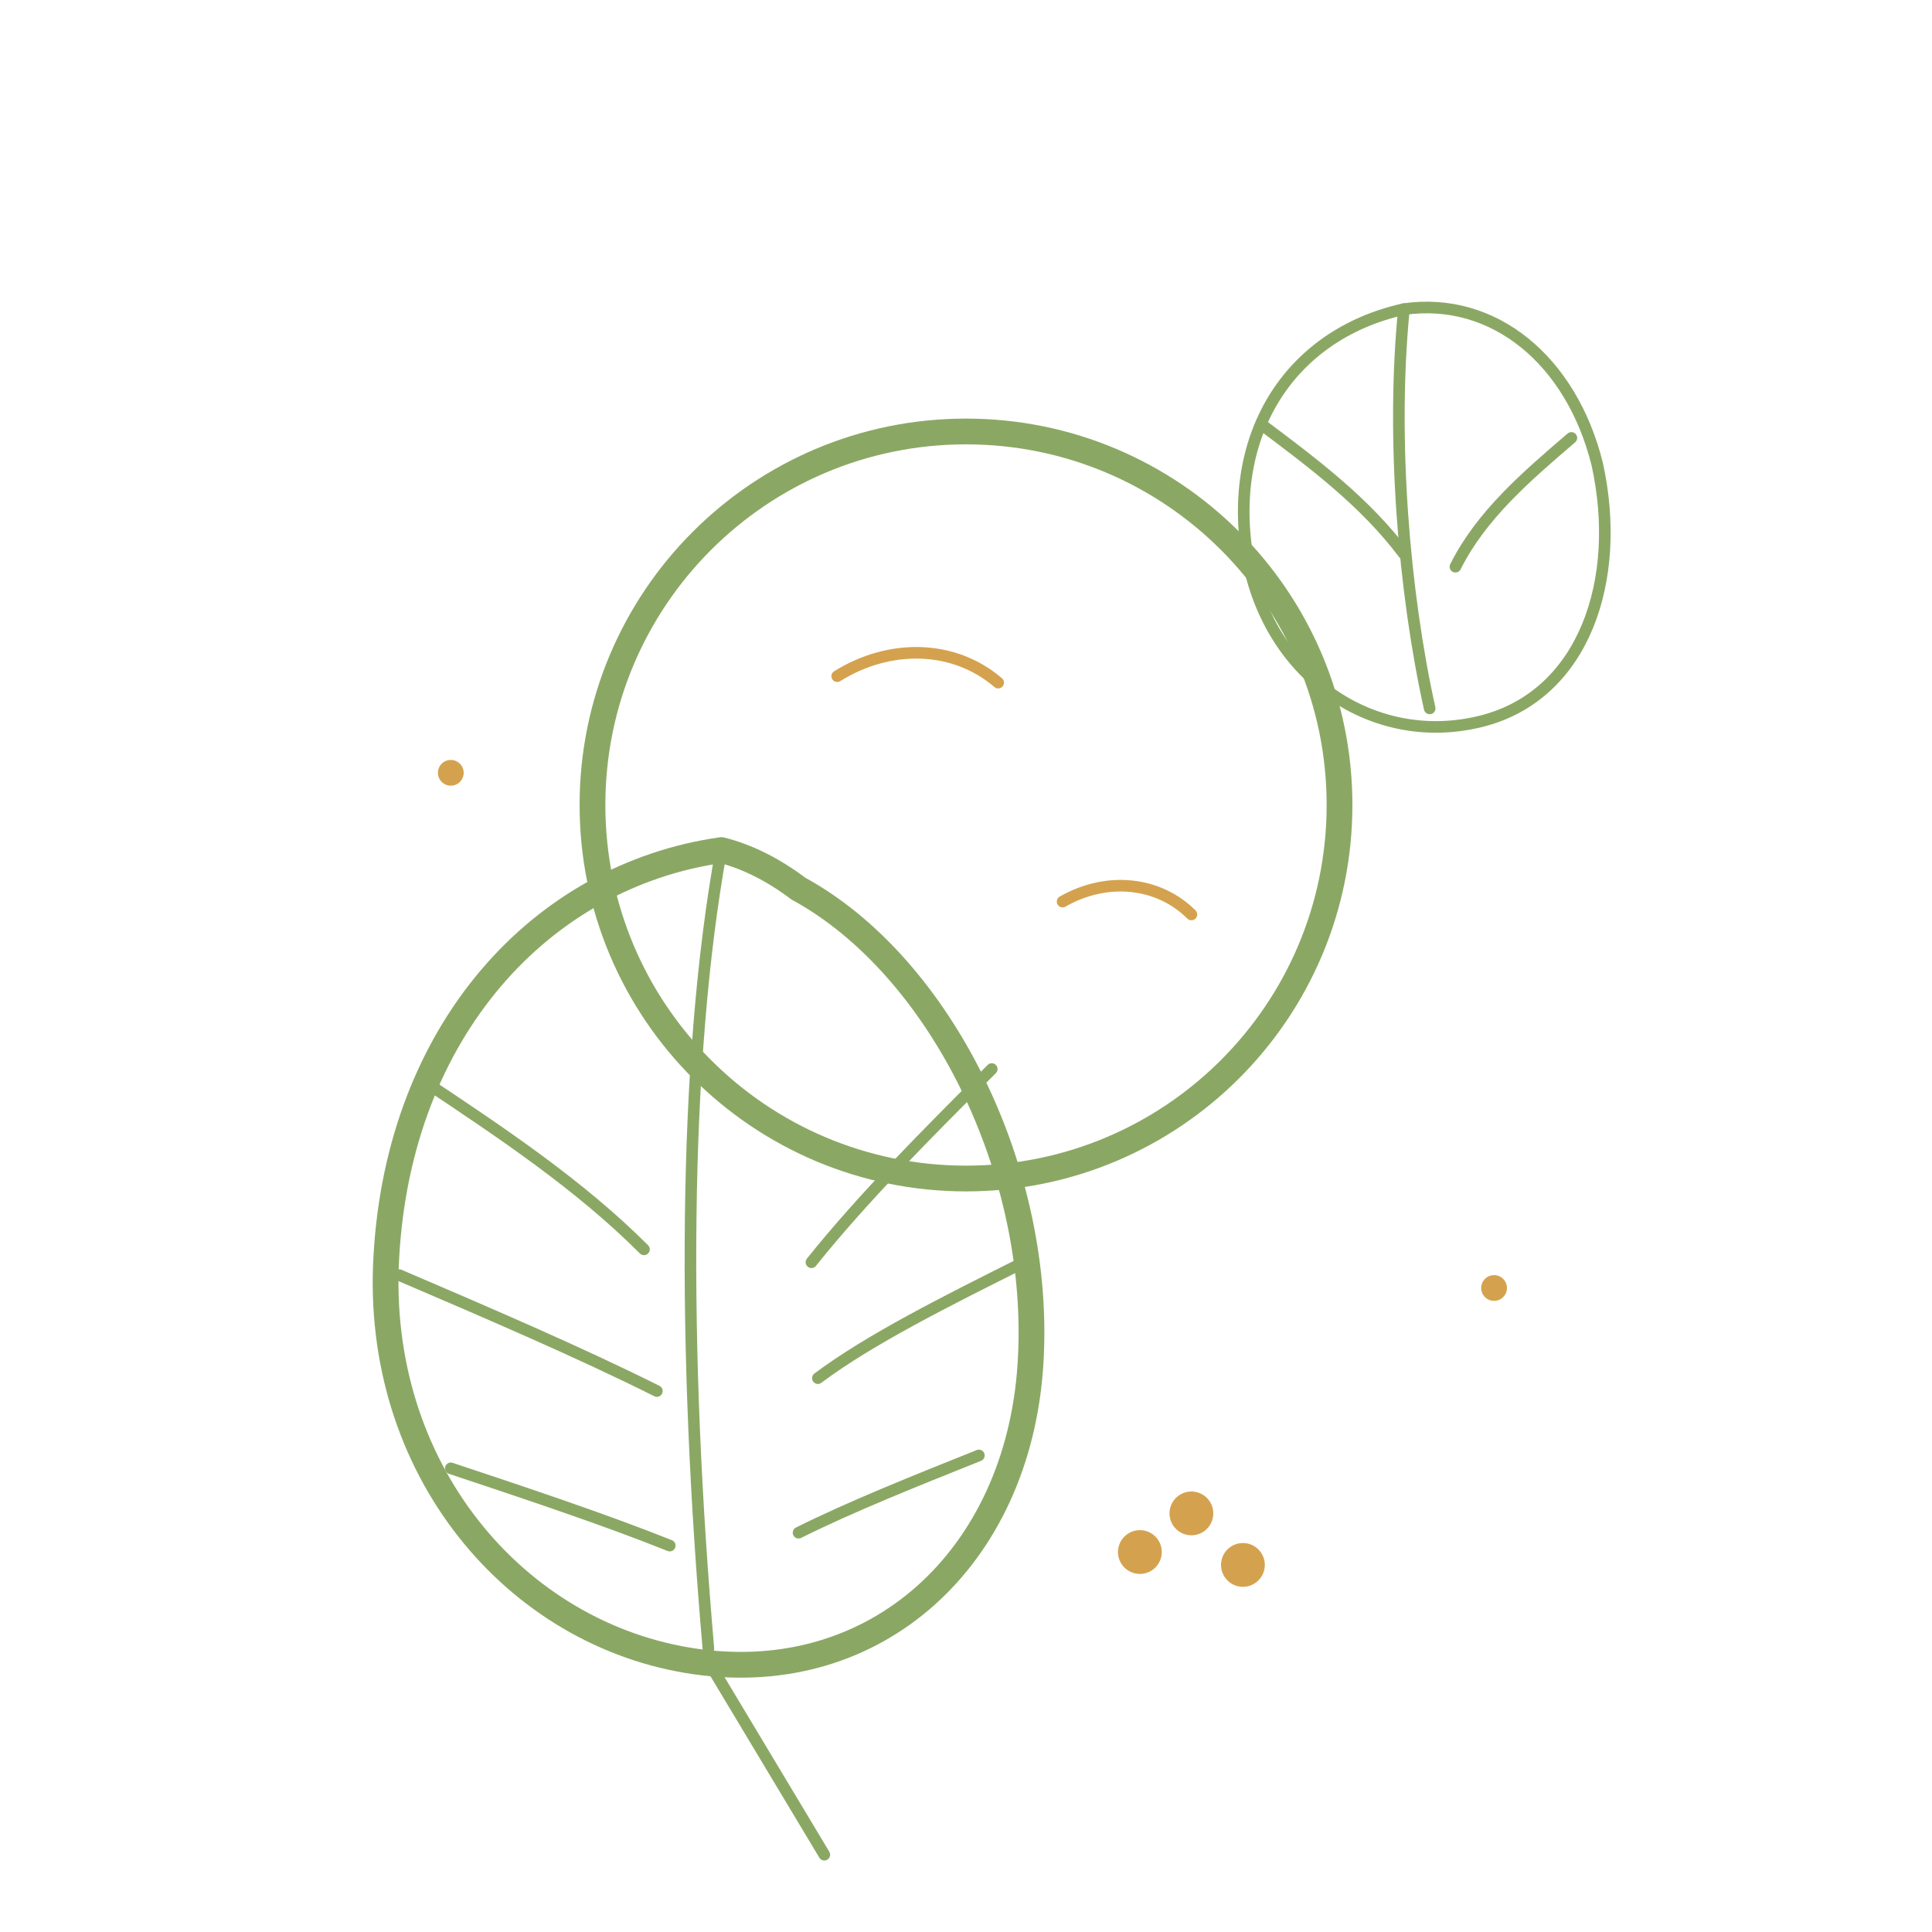
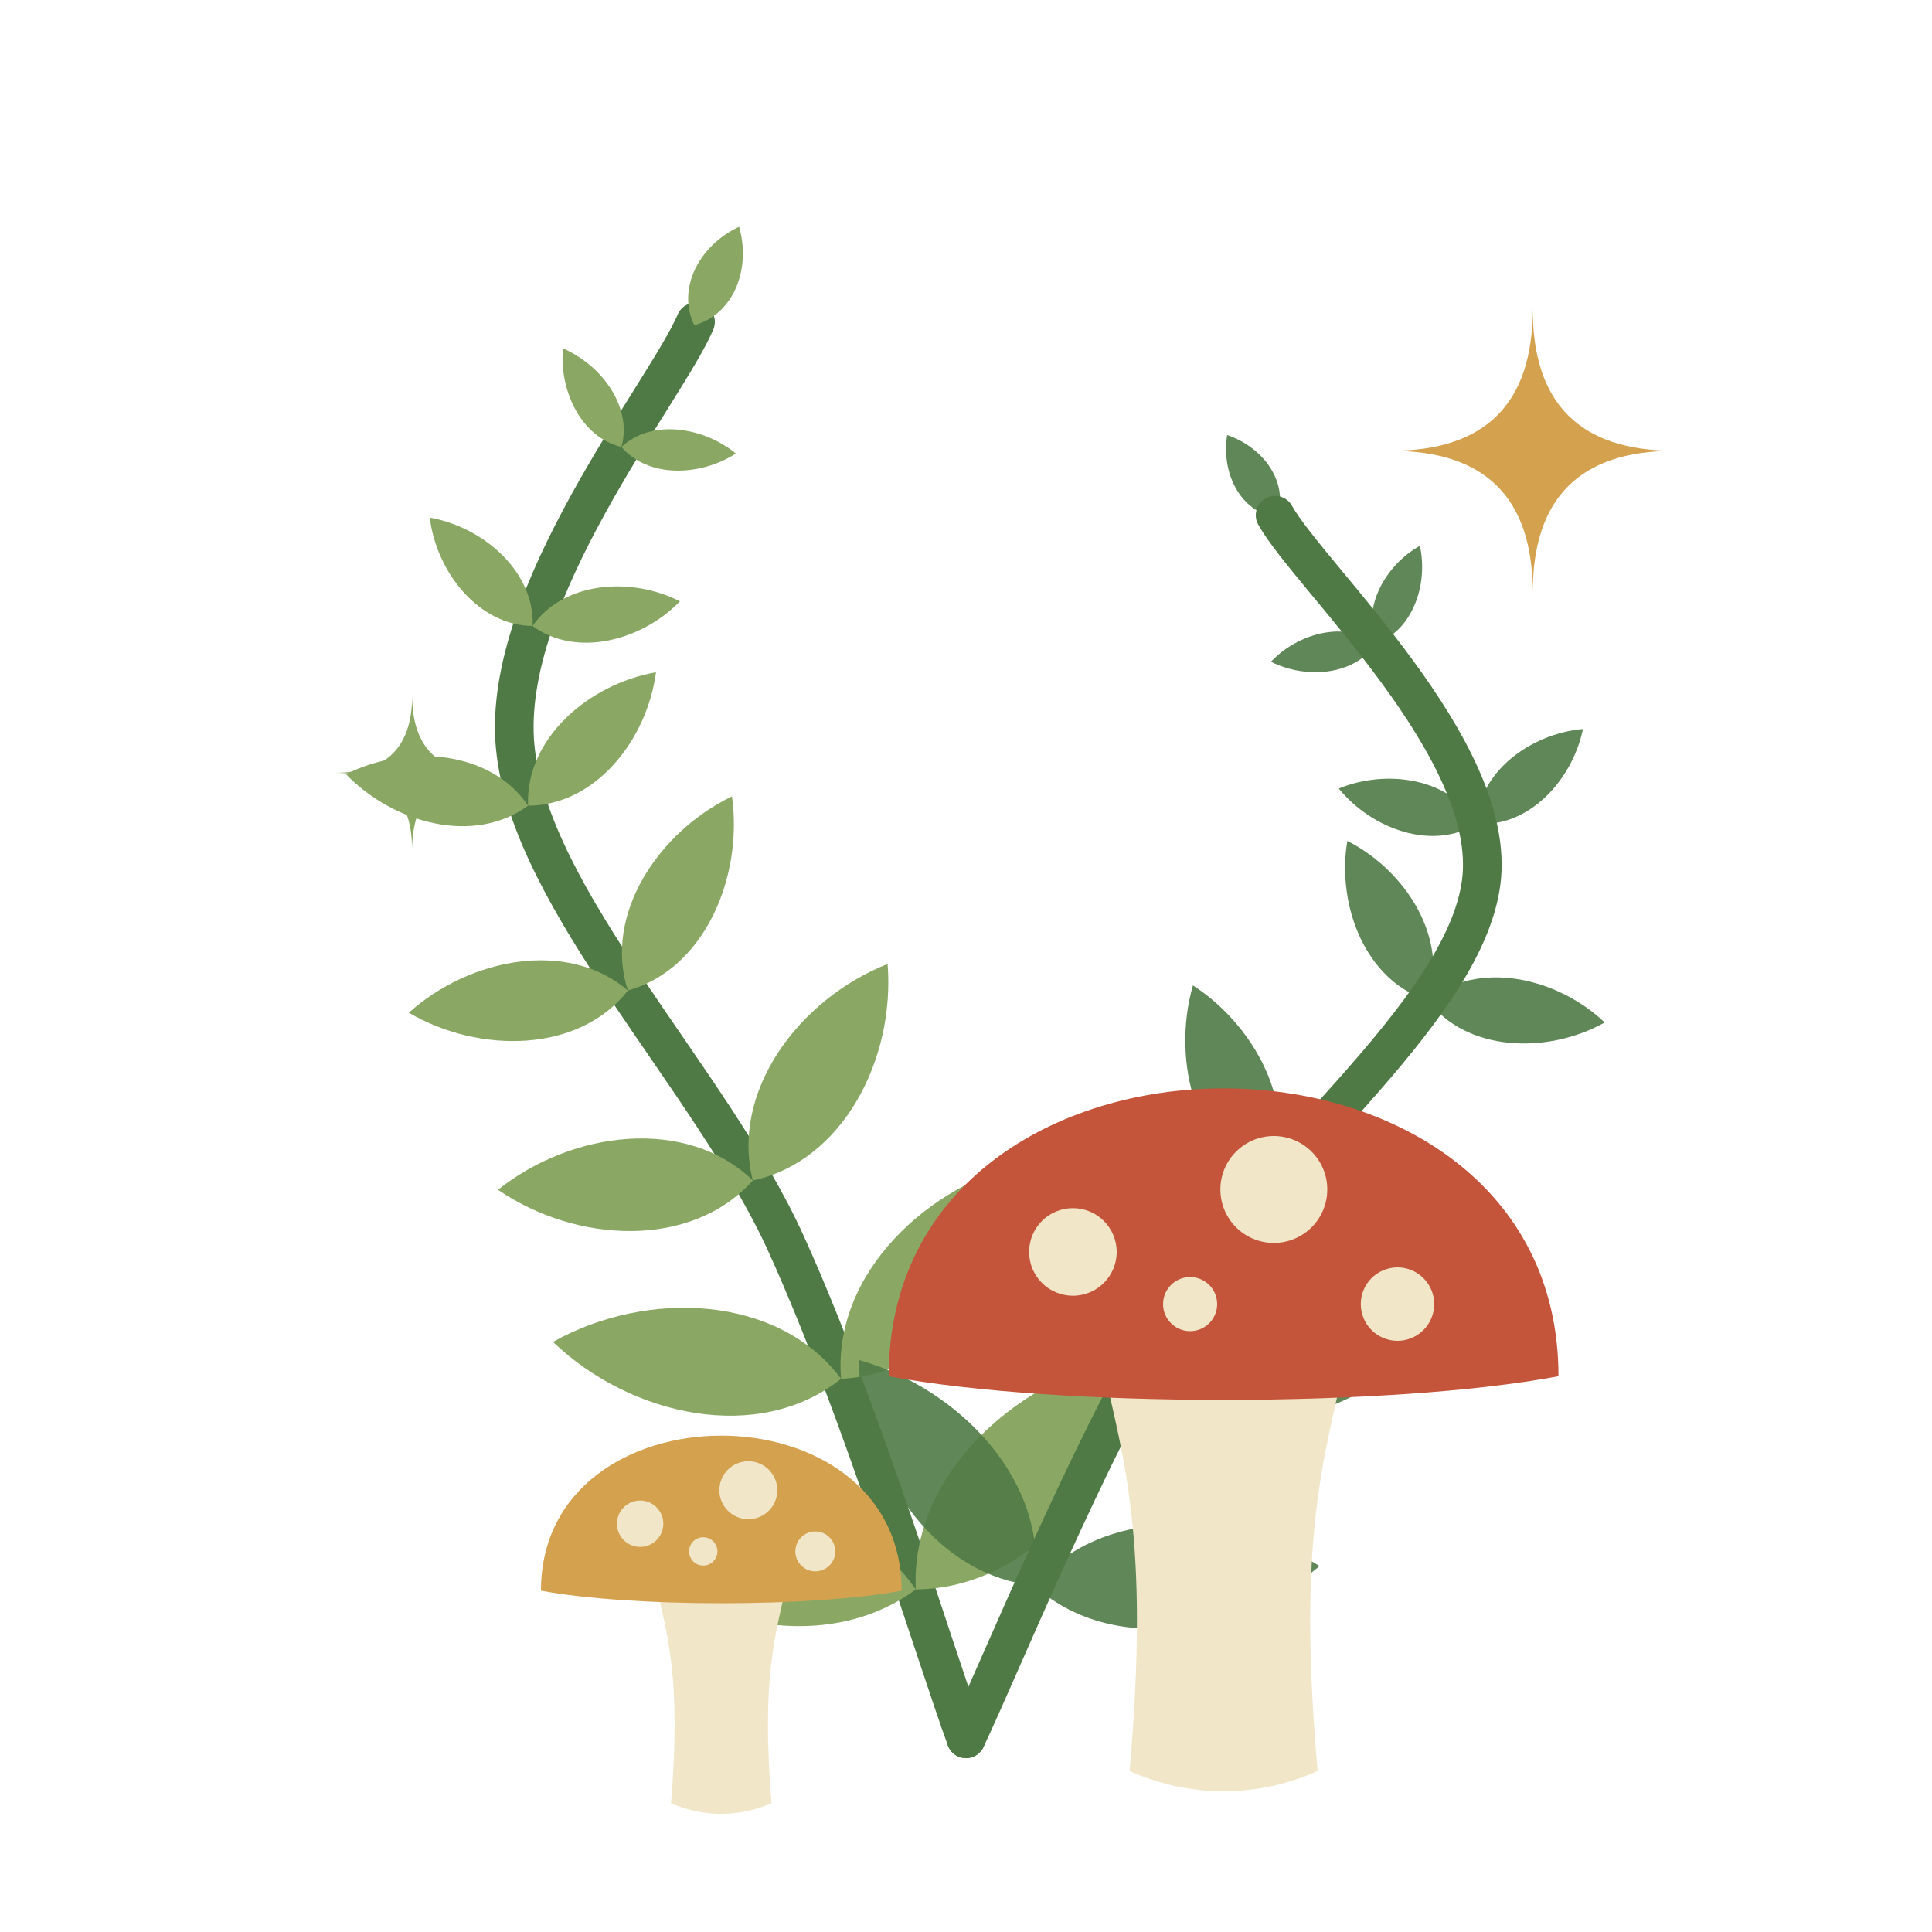
<svg xmlns="http://www.w3.org/2000/svg" viewBox="0 0 300 300" role="img" aria-labelledby="t d">
-   <g fill="none" stroke-linecap="round" stroke-linejoin="round">
-     <g stroke="#8aa864" stroke-width="1.8">
-       <path d="M218 48 C200 52 190 68 194 88 C198 106 214 116 230 112 C246 108 252 90 248 72 C244 56 232 46 218 48 Z" />
-       <path d="M218 48 C216 68 218 92 222 110" />
-       <path d="M196 66 C204 72 212 78 218 86" />
-       <path d="M244 68 C237 74 230 80 226 88" />
-     </g>
-     <circle cx="150" cy="125" r="58" stroke="#8aa864" stroke-width="4" />
-     <g stroke="#d4a24e" stroke-width="1.8">
-       <path d="M130 105 C138 100 148 100 155 106" />
-       <path d="M165 140 C172 136 180 137 185 142" />
-     </g>
-     <path d="M112 132 C84 136 62 160 60 195 C58 228 80 254 108 258 C136 262 158 242 160 212 C162 182 146 150 124 138 C120 135 116 133 112 132 Z" stroke="#8aa864" stroke-width="4" />
-     <g stroke="#8aa864" stroke-width="1.8">
-       <path d="M112 132 C106 165 106 210 110 256" />
-       <path d="M66 168 C78 176 90 184 100 194" />
-       <path d="M62 198 C76 204 90 210 102 216" />
-       <path d="M70 228 C82 232 94 236 104 240" />
-       <path d="M154 166 C144 176 134 186 126 196" />
-       <path d="M159 196 C147 202 135 208 127 214" />
-       <path d="M152 226 C142 230 132 234 124 238" />
-       <path d="M110 258 C116 268 122 278 128 288" />
-     </g>
-     <g fill="#d4a24e" stroke="none">
-       <circle cx="185" cy="235" r="3.4" />
-       <circle cx="193" cy="243" r="3.4" />
-       <circle cx="177" cy="241" r="3.4" />
-       <circle cx="70" cy="120" r="2" />
-       <circle cx="232" cy="200" r="2" />
-     </g>
+   <path d="M150,270 C145.3,257.2 133.7,218.7 122,193 C110.3,167.3 82.3,139.8 80,116 C77.7,92.2 103.3,61 108,50" fill="none" stroke="#4f7a45" stroke-width="6" stroke-linecap="round" />
+   <path d="M0,0 C12.6,-13.1 35.4,-11.2 50.5,0 C35.4,11.2 12.6,13.1 0,0Z" transform="translate(142.2,246.8) rotate(-170.5)" fill="#8aa864" fill-opacity="1.0" />
+   <path d="M0,0 C12.6,-13.1 35.4,-11.2 50.5,0 C35.4,11.2 12.6,13.1 0,0Z" transform="translate(142.2,246.8) rotate(-46.5)" fill="#8aa864" fill-opacity="1.0" />
+   <path d="M0,0 C11.3,-11.7 31.6,-10 45.1,0 C31.6,10 11.3,11.7 0,0Z" transform="translate(130.6,214.1) rotate(-172.7)" fill="#8aa864" fill-opacity="1.0" />
+   <path d="M0,0 C11.3,-11.7 31.6,-10 45.1,0 C31.6,10 11.3,11.7 0,0Z" transform="translate(130.6,214.1) rotate(-48.7)" fill="#8aa864" fill-opacity="1.0" />
+   <path d="M0,0 C9.9,-10.3 27.7,-8.8 39.6,0 C27.7,8.8 9.9,10.3 0,0Z" transform="translate(116.9,183.3) rotate(-182.1)" fill="#8aa864" fill-opacity="1.0" />
+   <path d="M0,0 C9.9,-10.3 27.7,-8.8 39.6,0 C27.7,8.8 9.9,10.3 0,0Z" transform="translate(116.9,183.3) rotate(-58.1)" fill="#8aa864" fill-opacity="1.0" />
+   <path d="M0,0 C8.5,-8.9 23.9,-7.5 34.2,0 C23.9,7.5 8.5,8.9 0,0Z" transform="translate(97.5,153.8) rotate(-185.8)" fill="#8aa864" fill-opacity="1.0" />
+   <path d="M0,0 C8.5,-8.9 23.9,-7.5 34.2,0 C23.9,7.5 8.5,8.9 0,0Z" transform="translate(97.5,153.8) rotate(-61.8)" fill="#8aa864" fill-opacity="1.0" />
+   <path d="M0,0 C7.2,-7.5 20.1,-6.3 28.7,0 C20.1,6.3 7.2,7.5 0,0Z" transform="translate(82,125.1) rotate(-170.2)" fill="#8aa864" fill-opacity="1.0" />
+   <path d="M0,0 C7.2,-7.5 20.1,-6.3 28.7,0 C20.1,6.3 7.2,7.5 0,0Z" transform="translate(82,125.1) rotate(-46.2)" fill="#8aa864" fill-opacity="1.0" />
+   <path d="M0,0 C5.8,-6 16.3,-5.1 23.2,0 C16.3,5.1 5.8,6 0,0Z" transform="translate(82.7,97.2) rotate(-133.5)" fill="#8aa864" fill-opacity="1.0" />
+   <path d="M0,0 C5.8,-6 16.3,-5.1 23.2,0 C16.3,5.1 5.8,6 0,0Z" transform="translate(82.7,97.2) rotate(-9.5)" fill="#8aa864" fill-opacity="1.0" />
+   <path d="M0,0 C4.4,-4.6 12.4,-3.9 17.8,0 C12.4,3.9 4.4,4.6 0,0Z" transform="translate(96.5,69.4) rotate(-120.7)" fill="#8aa864" fill-opacity="1.0" />
+   <path d="M0,0 C4.4,-4.6 12.4,-3.9 17.8,0 C12.4,3.9 4.4,4.6 0,0Z" transform="translate(96.5,69.4) rotate(3.3)" fill="#8aa864" fill-opacity="1.0" />
+   <path d="M0,0 C4.2,-5 11.8,-4.3 16.8,0 C11.8,4.3 4.2,5 0,0Z" transform="translate(107.8,50.5) rotate(-65.5)" fill="#8aa864" fill-opacity="1.0" />
+   <path d="M150,270 C155.3,258.9 168.7,225.7 182,203.5 C195.3,181.3 227.3,157.6 230,137 C232.7,116.4 203.3,89.5 198,80" fill="none" stroke="#4f7a45" stroke-width="6" stroke-linecap="round" />
+   <path d="M0,0 C11.1,-11.6 31.1,-9.8 44.4,0 C31.1,9.8 11.1,11.6 0,0Z" transform="translate(160.6,246.2) rotate(-127.9)" fill="#4f7a45" fill-opacity="0.9" />
+   <path d="M0,0 C11.1,-11.6 31.1,-9.8 44.4,0 C31.1,9.8 11.1,11.6 0,0Z" transform="translate(160.6,246.2) rotate(-3.9)" fill="#4f7a45" fill-opacity="0.9" />
+   <path d="M0,0 C9.7,-10.1 27.2,-8.6 38.9,0 C27.2,8.6 9.7,10.1 0,0Z" transform="translate(176.3,213.6) rotate(-123.9)" fill="#4f7a45" fill-opacity="0.9" />
+   <path d="M0,0 C9.7,-10.1 27.2,-8.6 38.9,0 C27.2,8.6 9.7,10.1 0,0Z" transform="translate(176.3,213.6) rotate(0.1)" fill="#4f7a45" fill-opacity="0.9" />
+   <path d="M0,0 C8.3,-8.7 23.3,-7.4 33.3,0 C23.3,7.4 8.3,8.7 0,0Z" transform="translate(196.9,184.2) rotate(-110.5)" fill="#4f7a45" fill-opacity="0.9" />
+   <path d="M0,0 C8.3,-8.7 23.3,-7.4 33.3,0 C23.3,7.4 8.3,8.7 0,0Z" transform="translate(196.9,184.2) rotate(13.5)" fill="#4f7a45" fill-opacity="0.9" />
+   <path d="M0,0 C6.9,-7.2 19.4,-6.1 27.7,0 C19.4,6.1 6.9,7.2 0,0Z" transform="translate(221.7,155.3) rotate(-116.8)" fill="#4f7a45" fill-opacity="0.9" />
+   <path d="M0,0 C6.9,-7.2 19.4,-6.1 27.7,0 C19.4,6.1 6.9,7.2 0,0Z" transform="translate(221.7,155.3) rotate(7.2)" fill="#4f7a45" fill-opacity="0.9" />
+   <path d="M0,0 C5.5,-5.8 15.5,-4.9 22.1,0 C15.5,4.9 5.5,5.8 0,0Z" transform="translate(229.3,127.9) rotate(-165.7)" fill="#4f7a45" fill-opacity="0.9" />
+   <path d="M0,0 C5.5,-5.8 15.5,-4.9 22.1,0 C15.5,4.9 5.5,5.8 0,0Z" transform="translate(229.3,127.9) rotate(-41.7)" fill="#4f7a45" fill-opacity="0.9" />
+   <path d="M0,0 C4.1,-4.3 11.6,-3.7 16.6,0 C11.6,3.7 4.1,4.3 0,0Z" transform="translate(213.7,99.9) rotate(-189.9)" fill="#4f7a45" fill-opacity="0.9" />
+   <path d="M0,0 C4.1,-4.3 11.6,-3.7 16.6,0 C11.6,3.7 4.1,4.3 0,0Z" transform="translate(213.7,99.9) rotate(-65.9)" fill="#4f7a45" fill-opacity="0.9" />
+   <path d="M0,0 C3.8,-4.5 10.5,-3.8 15,0 C10.5,3.8 3.8,4.5 0,0Z" transform="translate(198.3,80.4) rotate(-121.1)" fill="#4f7a45" fill-opacity="0.9" />
+   <g transform="translate(190,275)">
+     <path d="M-14.6,0 C-11.4,-36.3 -15.6,-48.4 -18.7,-62.9 L18.7,-62.9 C15.6,-48.4 11.4,-36.3 14.6,0 C5.2,4.2 -5.2,4.2 -14.6,0Z" fill="#f1e6c8" />
+     <path d="M-52,-61.3 C-52,-120.9 52,-120.9 52,-61.3 C26,-56.4 -26,-56.4 -52,-61.3Z" fill="#c4553a" />
+     <circle cx="-23.4" cy="-80.6" r="6.8" fill="#f1e6c8" />
+     <circle cx="7.8" cy="-90.3" r="8.3" fill="#f1e6c8" />
+     <circle cx="27" cy="-72.5" r="5.7" fill="#f1e6c8" />
+     <circle cx="-5.2" cy="-72.5" r="4.2" fill="#f1e6c8" />
  </g>
+   <g transform="translate(112,280)">
+     <path d="M-7.8,0 C-6.2,-19.5 -8.4,-26 -10.1,-33.9 L10.1,-33.9 C8.4,-26 6.2,-19.5 7.8,0 C2.8,2.2 -2.8,2.2 -7.8,0Z" fill="#f1e6c8" />
+     <path d="M-28,-33 C-28,-65.1 28,-65.1 28,-33 C14,-30.4 -14,-30.4 -28,-33Z" fill="#d4a24e" />
+     <circle cx="-12.6" cy="-43.4" r="3.6" fill="#f1e6c8" />
+     <circle cx="4.2" cy="-48.6" r="4.5" fill="#f1e6c8" />
+     <circle cx="14.6" cy="-39.1" r="3.1" fill="#f1e6c8" />
+     <circle cx="-2.8" cy="-39.1" r="2.2" fill="#f1e6c8" />
+   </g>
+   <path d="M0,-22 Q0,0 22,0 Q0,0 0,22 Q0,0 -22,0 Q0,0 0,-22Z" transform="translate(238,70)" fill="#d4a24e" />
+   <path d="M0,-12 Q0,0 12,0 Q0,0 0,12 Q0,0 -12,0 Q0,0 0,-12Z" transform="translate(64,120)" fill="#8aa864" />
</svg>
